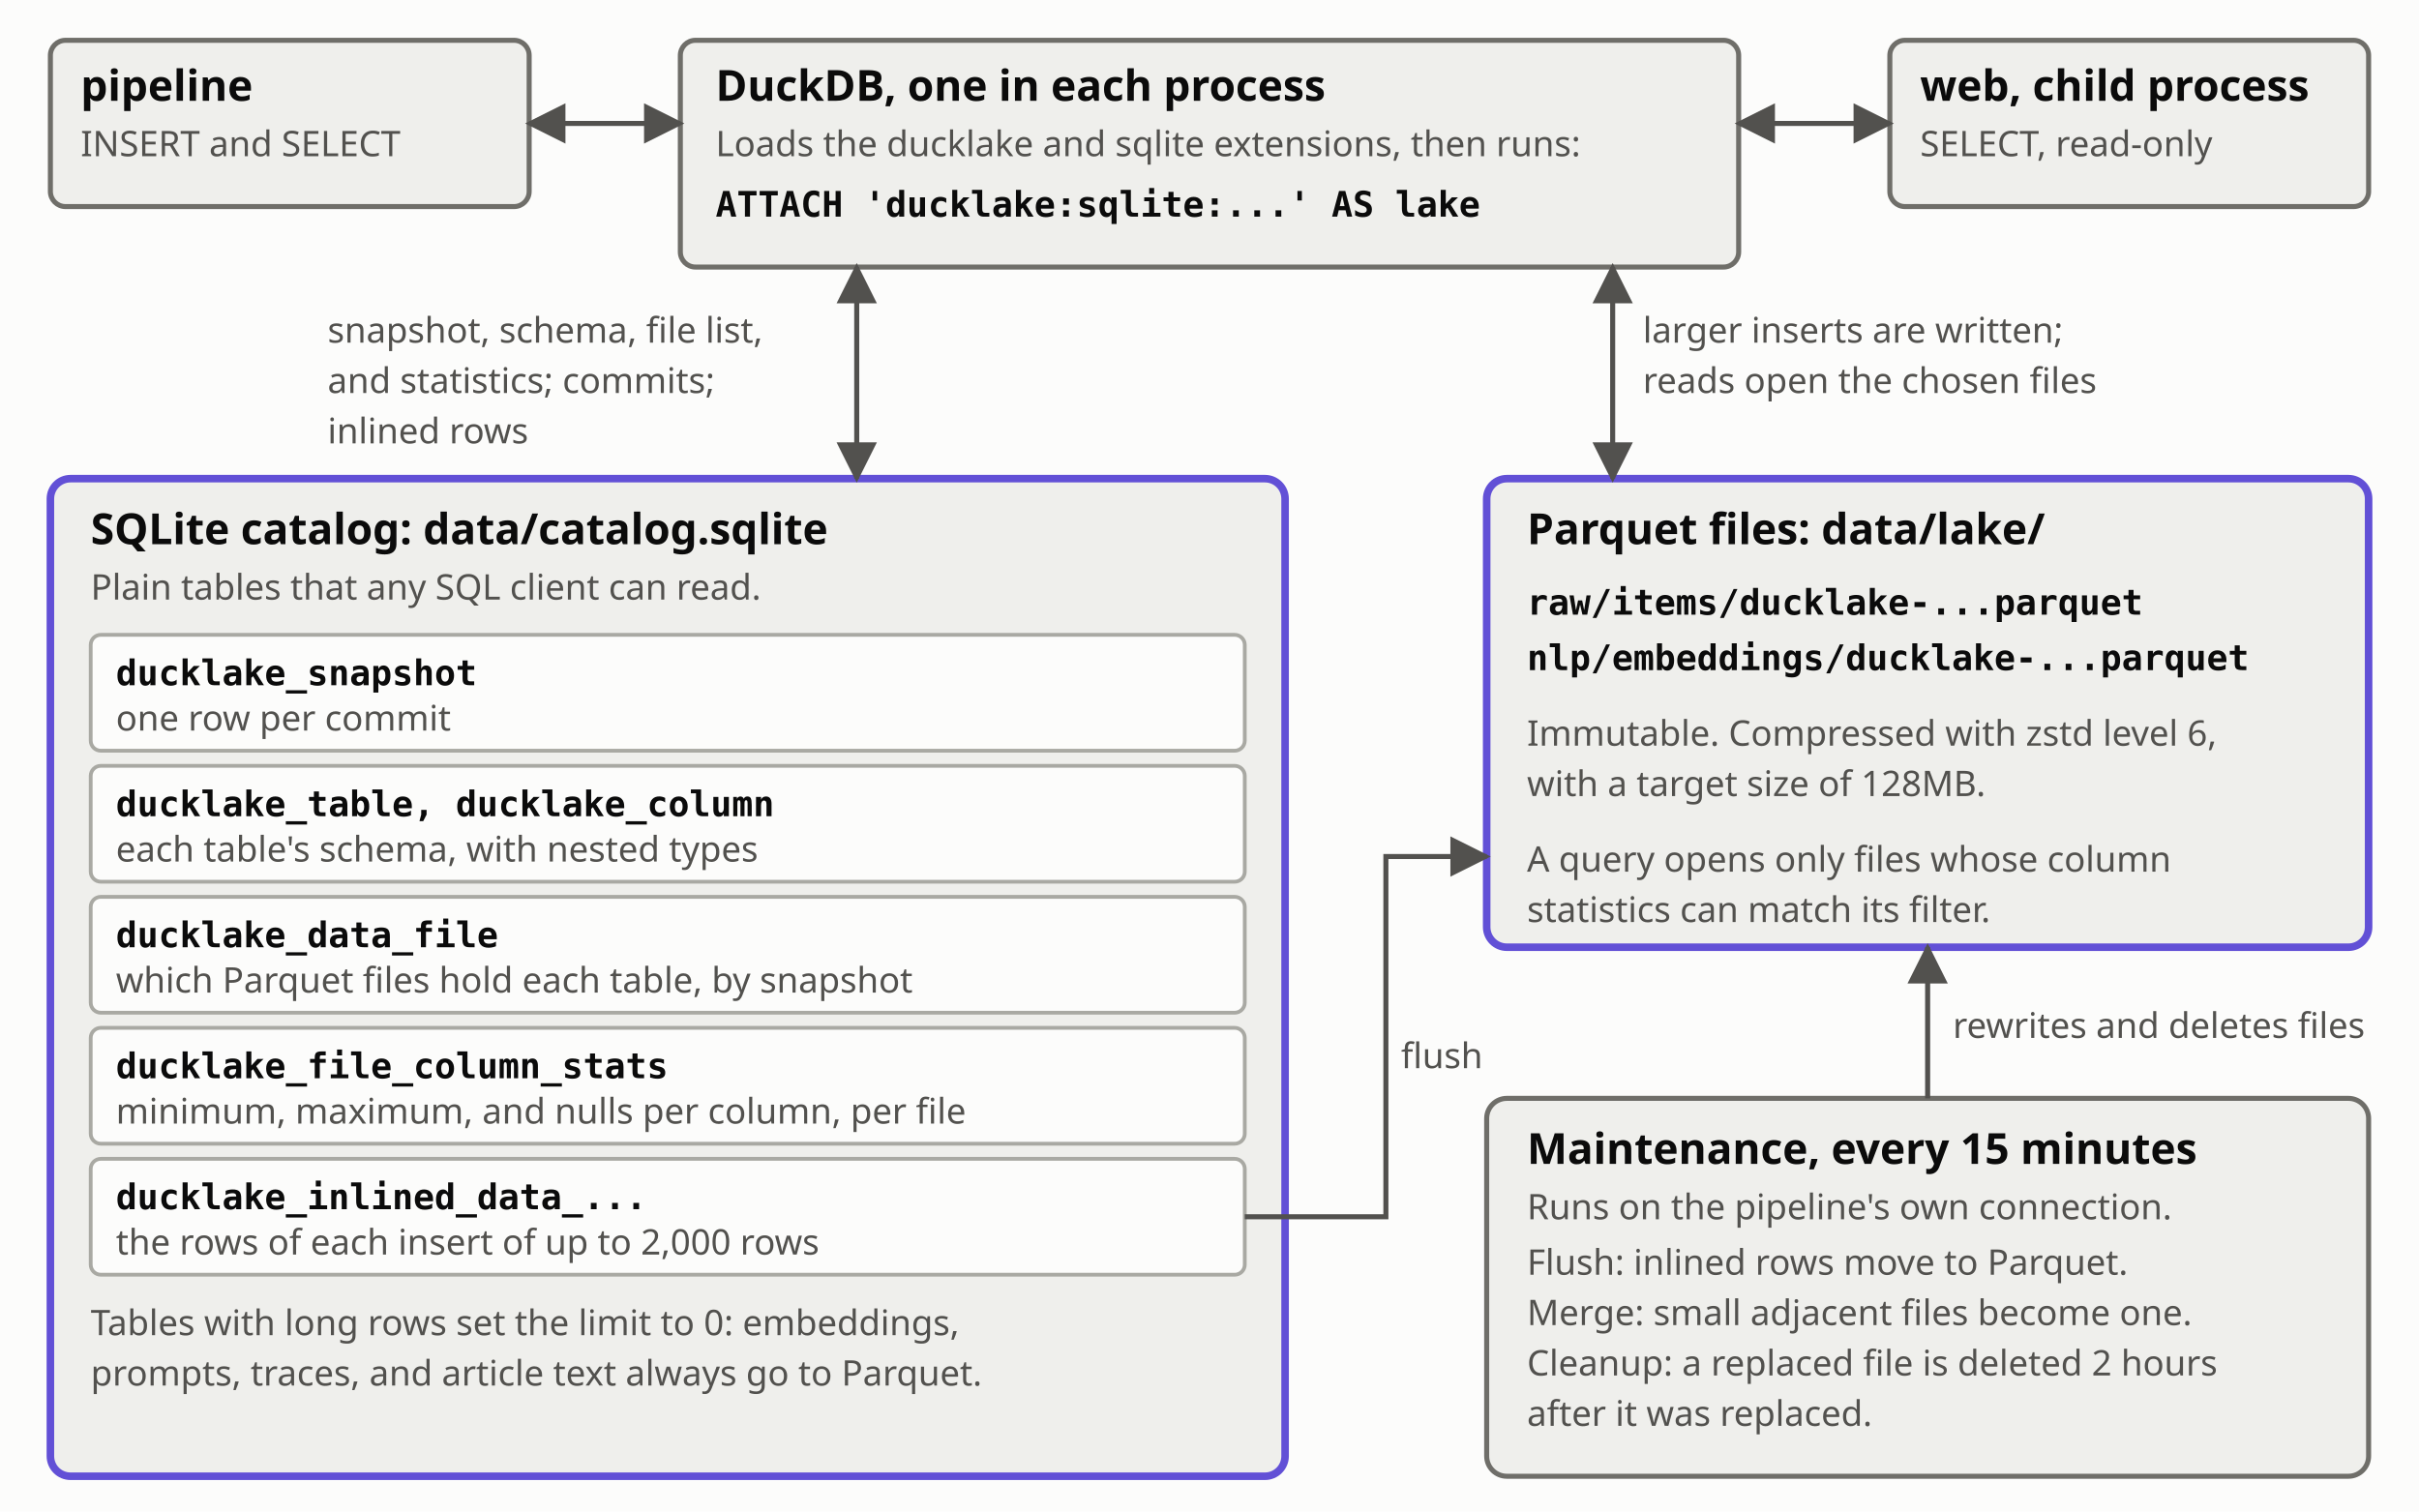
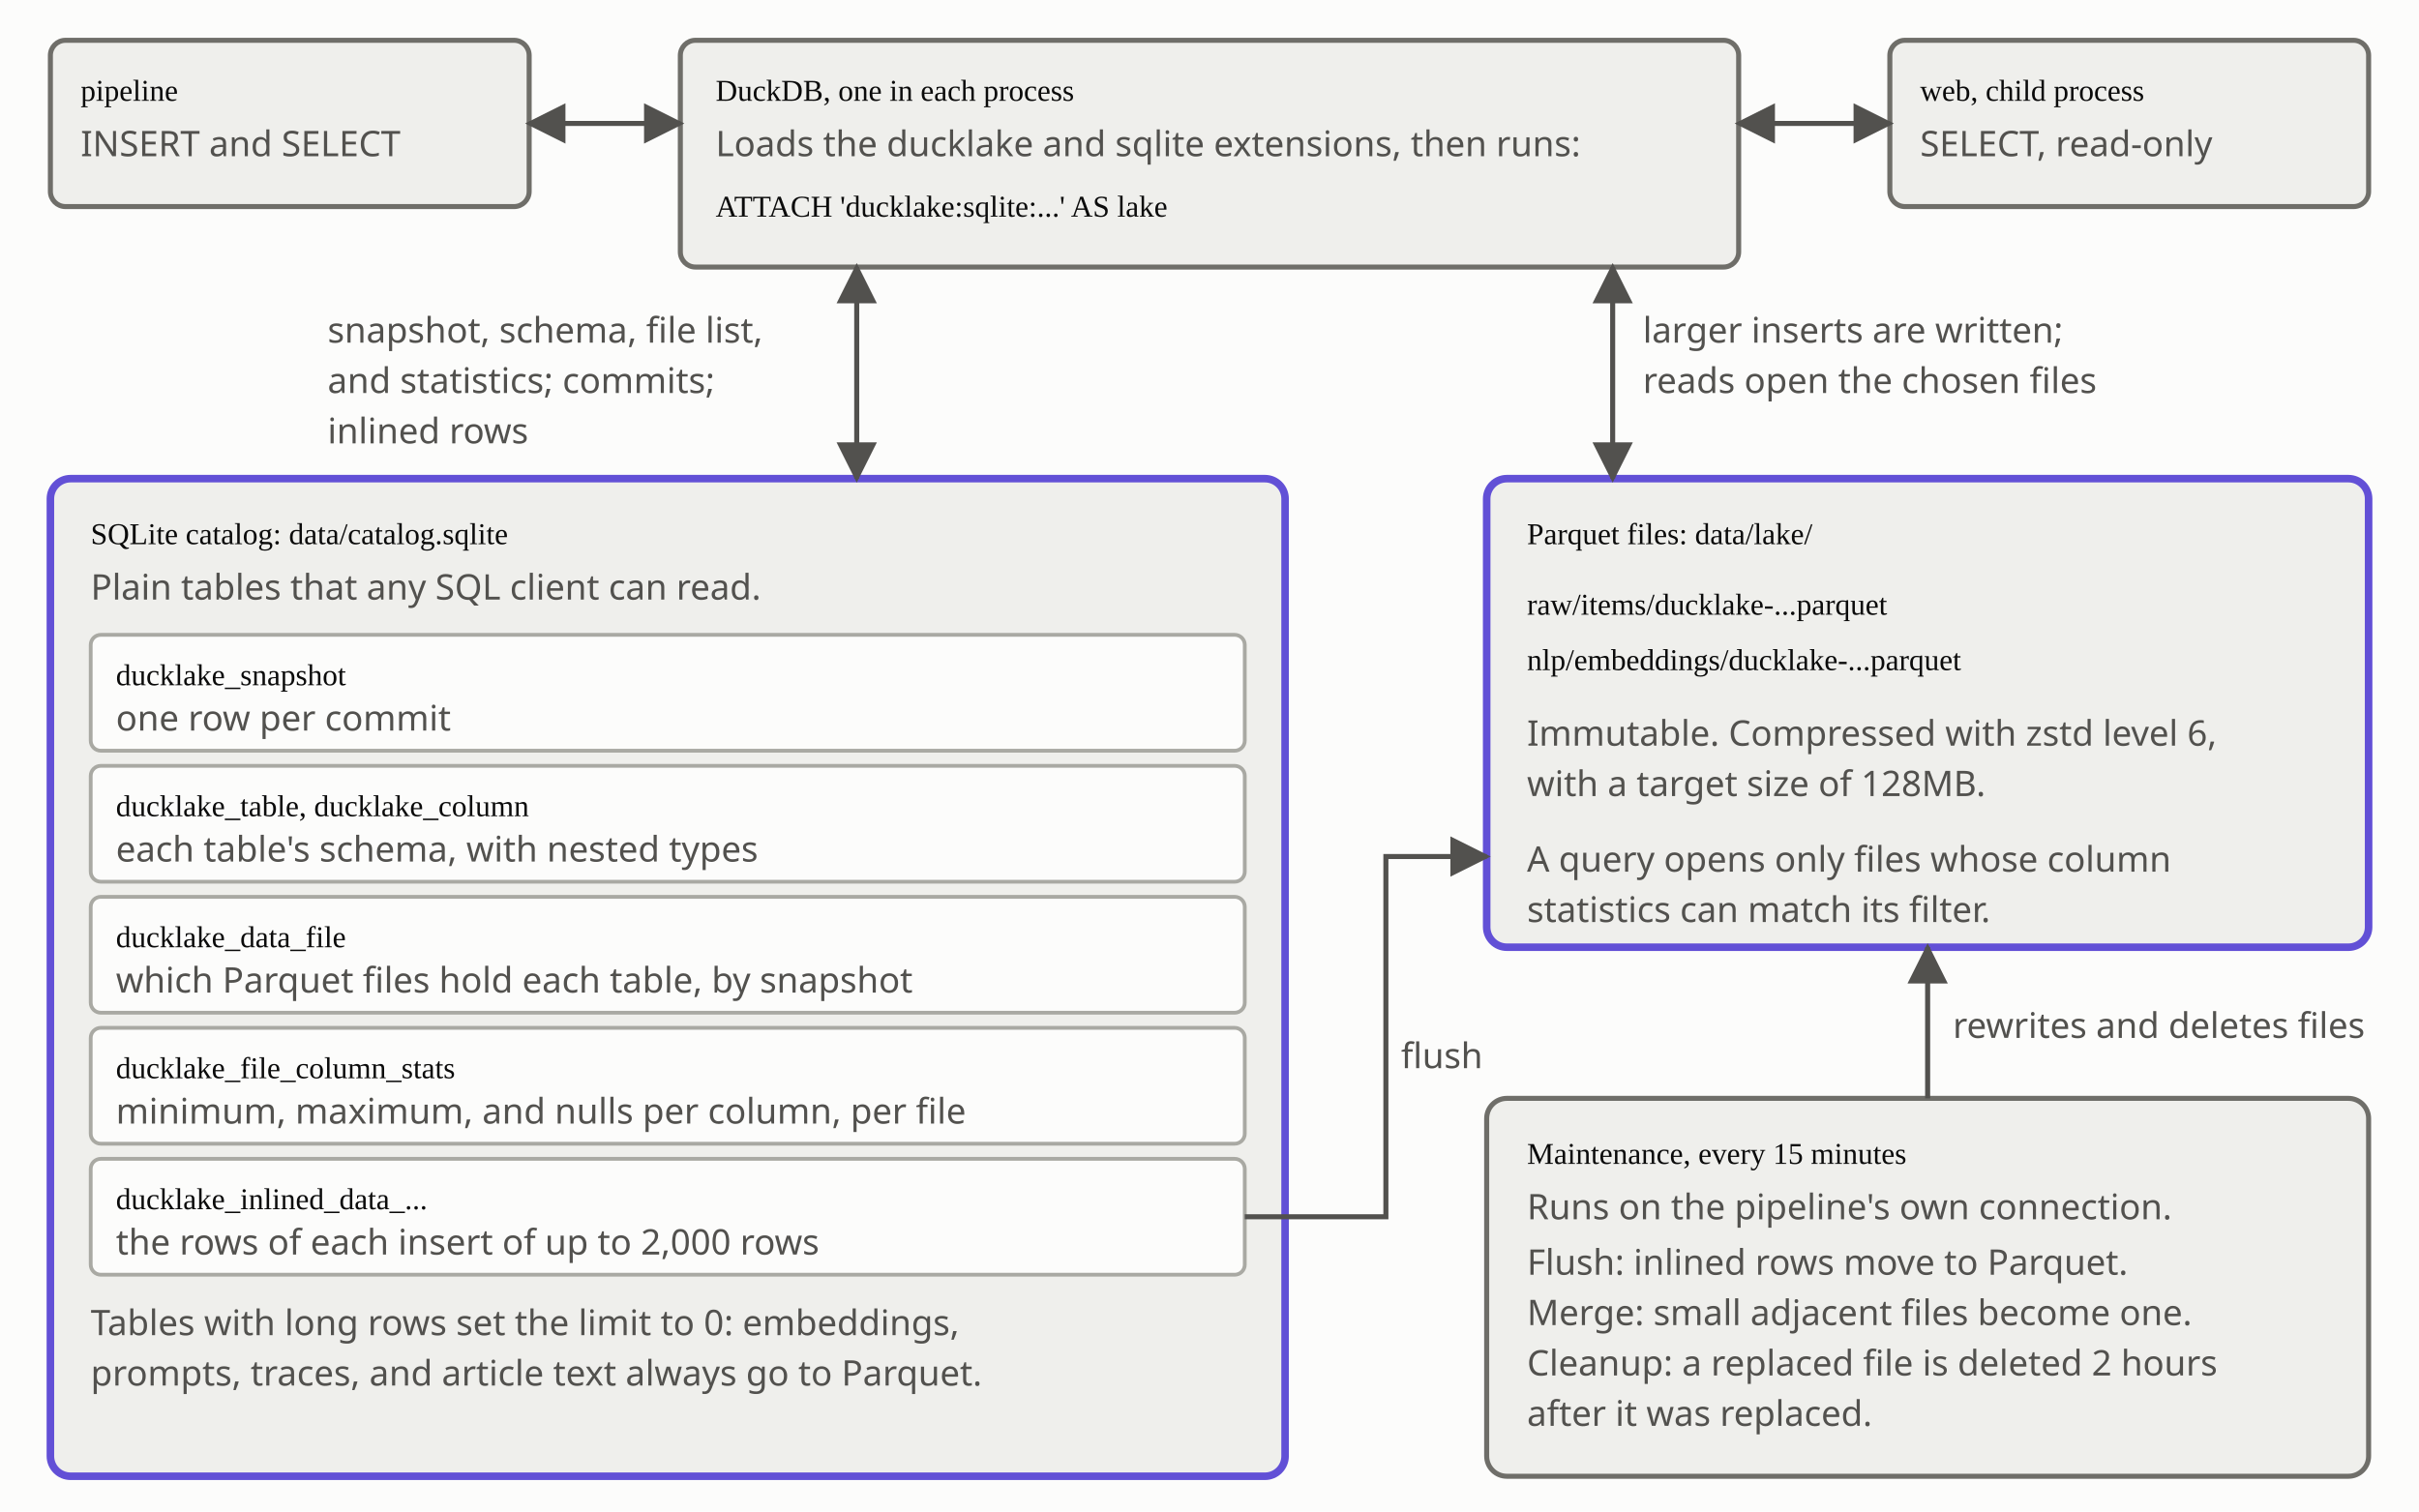
<svg xmlns="http://www.w3.org/2000/svg" viewBox="0 0 960 600" role="img" aria-labelledby="lake-title">
  <style>
    .dl-bg { fill: var(--surface-1, #fcfcfb); }
    .dl-box { fill: var(--surface-2, #efefec); stroke: var(--text-3, #6f6e69); stroke-width: 2; }
    .dl-store { fill: var(--surface-2, #efefec); stroke: var(--accent, #6250d6); stroke-width: 3; }
    .dl-row { fill: var(--surface-1, #fcfcfb); stroke: var(--line, #a9a9a3); stroke-width: 1.5; }
-     .dl-name { fill: var(--text-1, #0b0b0b); font: 650 17px ui-sans-serif, system-ui, sans-serif; }
-     .dl-code { fill: var(--text-1, #0b0b0b); font: 600 14px ui-monospace, Menlo, monospace; }
+     .dl-name { fill: var(--text-1, #0b0b0b); font: var(--weight-heading, 550) 17px ui-sans-serif, system-ui, sans-serif; }
+     .dl-code { fill: var(--text-1, #0b0b0b); font: var(--weight-label, 500) 14px ui-monospace, Menlo, monospace; }
    .dl-note { fill: var(--text-2, #52514e); font: 400 14px ui-sans-serif, system-ui, sans-serif; }
    .dl-line { fill: none; stroke: var(--text-2, #52514e); stroke-width: 2; }
    .dl-head { fill: var(--text-2, #52514e); }
  </style>
  <defs>
    <marker id="dl-arrow" viewBox="0 0 10 10" refX="9" refY="5" markerWidth="8" markerHeight="8" orient="auto-start-reverse">
      <path class="dl-head" d="M0 0 L10 5 L0 10 Z" />
    </marker>
  </defs>
  <rect class="dl-bg" width="960" height="600" />
  <rect class="dl-box" x="20" y="16" width="190" height="66" rx="6" />
  <text class="dl-name" x="32" y="40">pipeline</text>
  <text class="dl-note" x="32" y="62">INSERT and SELECT</text>
  <rect class="dl-box" x="750" y="16" width="190" height="66" rx="6" />
  <text class="dl-name" x="762" y="40">web, child process</text>
  <text class="dl-note" x="762" y="62">SELECT, read-only</text>
  <rect class="dl-box" x="270" y="16" width="420" height="90" rx="6" />
  <text class="dl-name" x="284" y="40">DuckDB, one in each process</text>
  <text class="dl-note" x="284" y="62">Loads the ducklake and sqlite extensions, then runs:</text>
  <text class="dl-code" x="284" y="86">ATTACH 'ducklake:sqlite:...' AS lake</text>
  <path class="dl-line" marker-start="url(#dl-arrow)" marker-end="url(#dl-arrow)" d="M210 49 H270" />
  <path class="dl-line" marker-start="url(#dl-arrow)" marker-end="url(#dl-arrow)" d="M690 49 H750" />
  <rect class="dl-store" x="20" y="190" width="490" height="396" rx="8" />
  <text class="dl-name" x="36" y="216">SQLite catalog: data/catalog.sqlite</text>
  <text class="dl-note" x="36" y="238">Plain tables that any SQL client can read.</text>
  <rect class="dl-row" x="36" y="252" width="458" height="46" rx="4" />
  <text class="dl-code" x="46" y="272">ducklake_snapshot</text>
  <text class="dl-note" x="46" y="290">one row per commit</text>
  <rect class="dl-row" x="36" y="304" width="458" height="46" rx="4" />
  <text class="dl-code" x="46" y="324">ducklake_table, ducklake_column</text>
  <text class="dl-note" x="46" y="342">each table's schema, with nested types</text>
  <rect class="dl-row" x="36" y="356" width="458" height="46" rx="4" />
  <text class="dl-code" x="46" y="376">ducklake_data_file</text>
  <text class="dl-note" x="46" y="394">which Parquet files hold each table, by snapshot</text>
  <rect class="dl-row" x="36" y="408" width="458" height="46" rx="4" />
  <text class="dl-code" x="46" y="428">ducklake_file_column_stats</text>
  <text class="dl-note" x="46" y="446">minimum, maximum, and nulls per column, per file</text>
  <rect class="dl-row" x="36" y="460" width="458" height="46" rx="4" />
  <text class="dl-code" x="46" y="480">ducklake_inlined_data_...</text>
  <text class="dl-note" x="46" y="498">the rows of each insert of up to 2,000 rows</text>
  <text class="dl-note" x="36" y="530">Tables with long rows set the limit to 0: embeddings,</text>
  <text class="dl-note" x="36" y="550">prompts, traces, and article text always go to Parquet.</text>
  <rect class="dl-store" x="590" y="190" width="350" height="186" rx="8" />
  <text class="dl-name" x="606" y="216">Parquet files: data/lake/</text>
  <text class="dl-code" x="606" y="244">raw/items/ducklake-...parquet</text>
  <text class="dl-code" x="606" y="266">nlp/embeddings/ducklake-...parquet</text>
  <text class="dl-note" x="606" y="296">Immutable. Compressed with zstd level 6,</text>
  <text class="dl-note" x="606" y="316">with a target size of 128MB.</text>
  <text class="dl-note" x="606" y="346">A query opens only files whose column</text>
  <text class="dl-note" x="606" y="366">statistics can match its filter.</text>
  <rect class="dl-box" x="590" y="436" width="350" height="150" rx="8" />
  <text class="dl-name" x="606" y="462">Maintenance, every 15 minutes</text>
  <text class="dl-note" x="606" y="484">Runs on the pipeline's own connection.</text>
  <text class="dl-note" x="606" y="506">Flush: inlined rows move to Parquet.</text>
  <text class="dl-note" x="606" y="526">Merge: small adjacent files become one.</text>
  <text class="dl-note" x="606" y="546">Cleanup: a replaced file is deleted 2 hours</text>
  <text class="dl-note" x="606" y="566">after it was replaced.</text>
  <path class="dl-line" marker-start="url(#dl-arrow)" marker-end="url(#dl-arrow)" d="M340 106 V190" />
  <text class="dl-note" x="130" y="136">snapshot, schema, file list,</text>
  <text class="dl-note" x="130" y="156">and statistics; commits;</text>
  <text class="dl-note" x="130" y="176">inlined rows</text>
  <path class="dl-line" marker-start="url(#dl-arrow)" marker-end="url(#dl-arrow)" d="M640 106 V190" />
  <text class="dl-note" x="652" y="136">larger inserts are written;</text>
  <text class="dl-note" x="652" y="156">reads open the chosen files</text>
  <path class="dl-line" marker-end="url(#dl-arrow)" d="M494 483 H550 V340 H590" />
  <text class="dl-note" x="556" y="424">flush</text>
  <path class="dl-line" marker-end="url(#dl-arrow)" d="M765 436 V376" />
  <text class="dl-note" x="775" y="412">rewrites and deletes files</text>
</svg>
